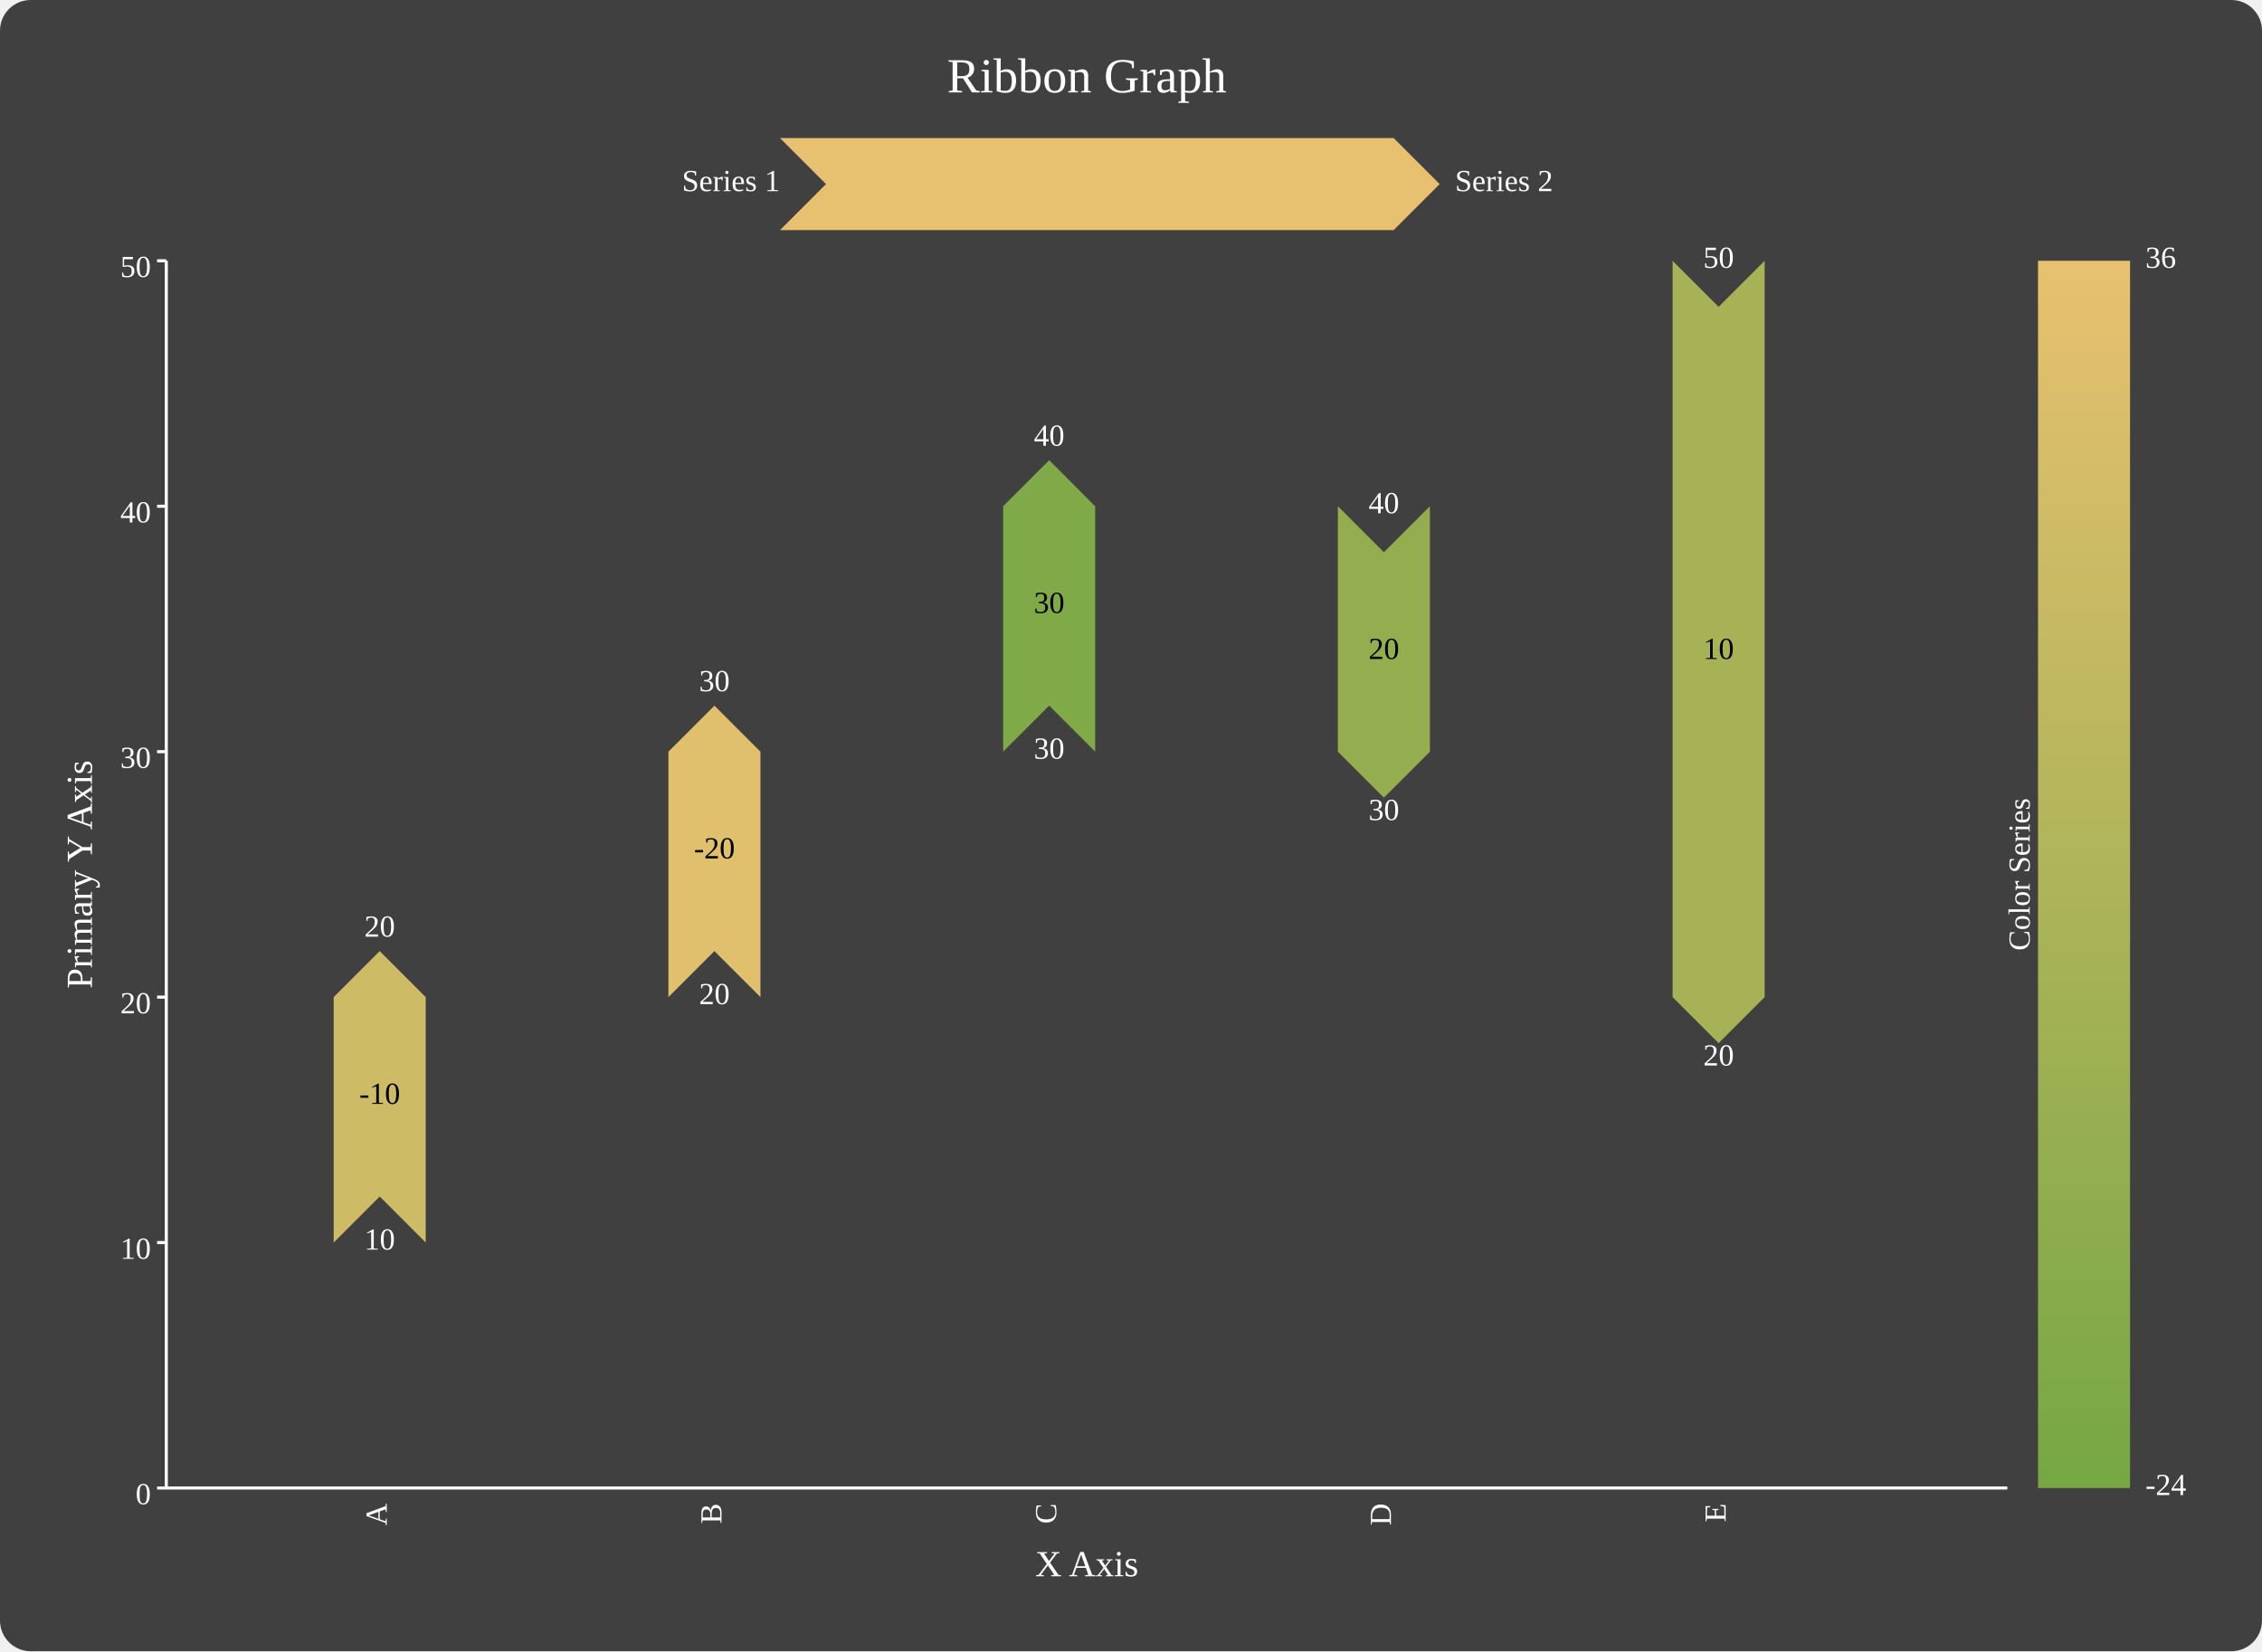
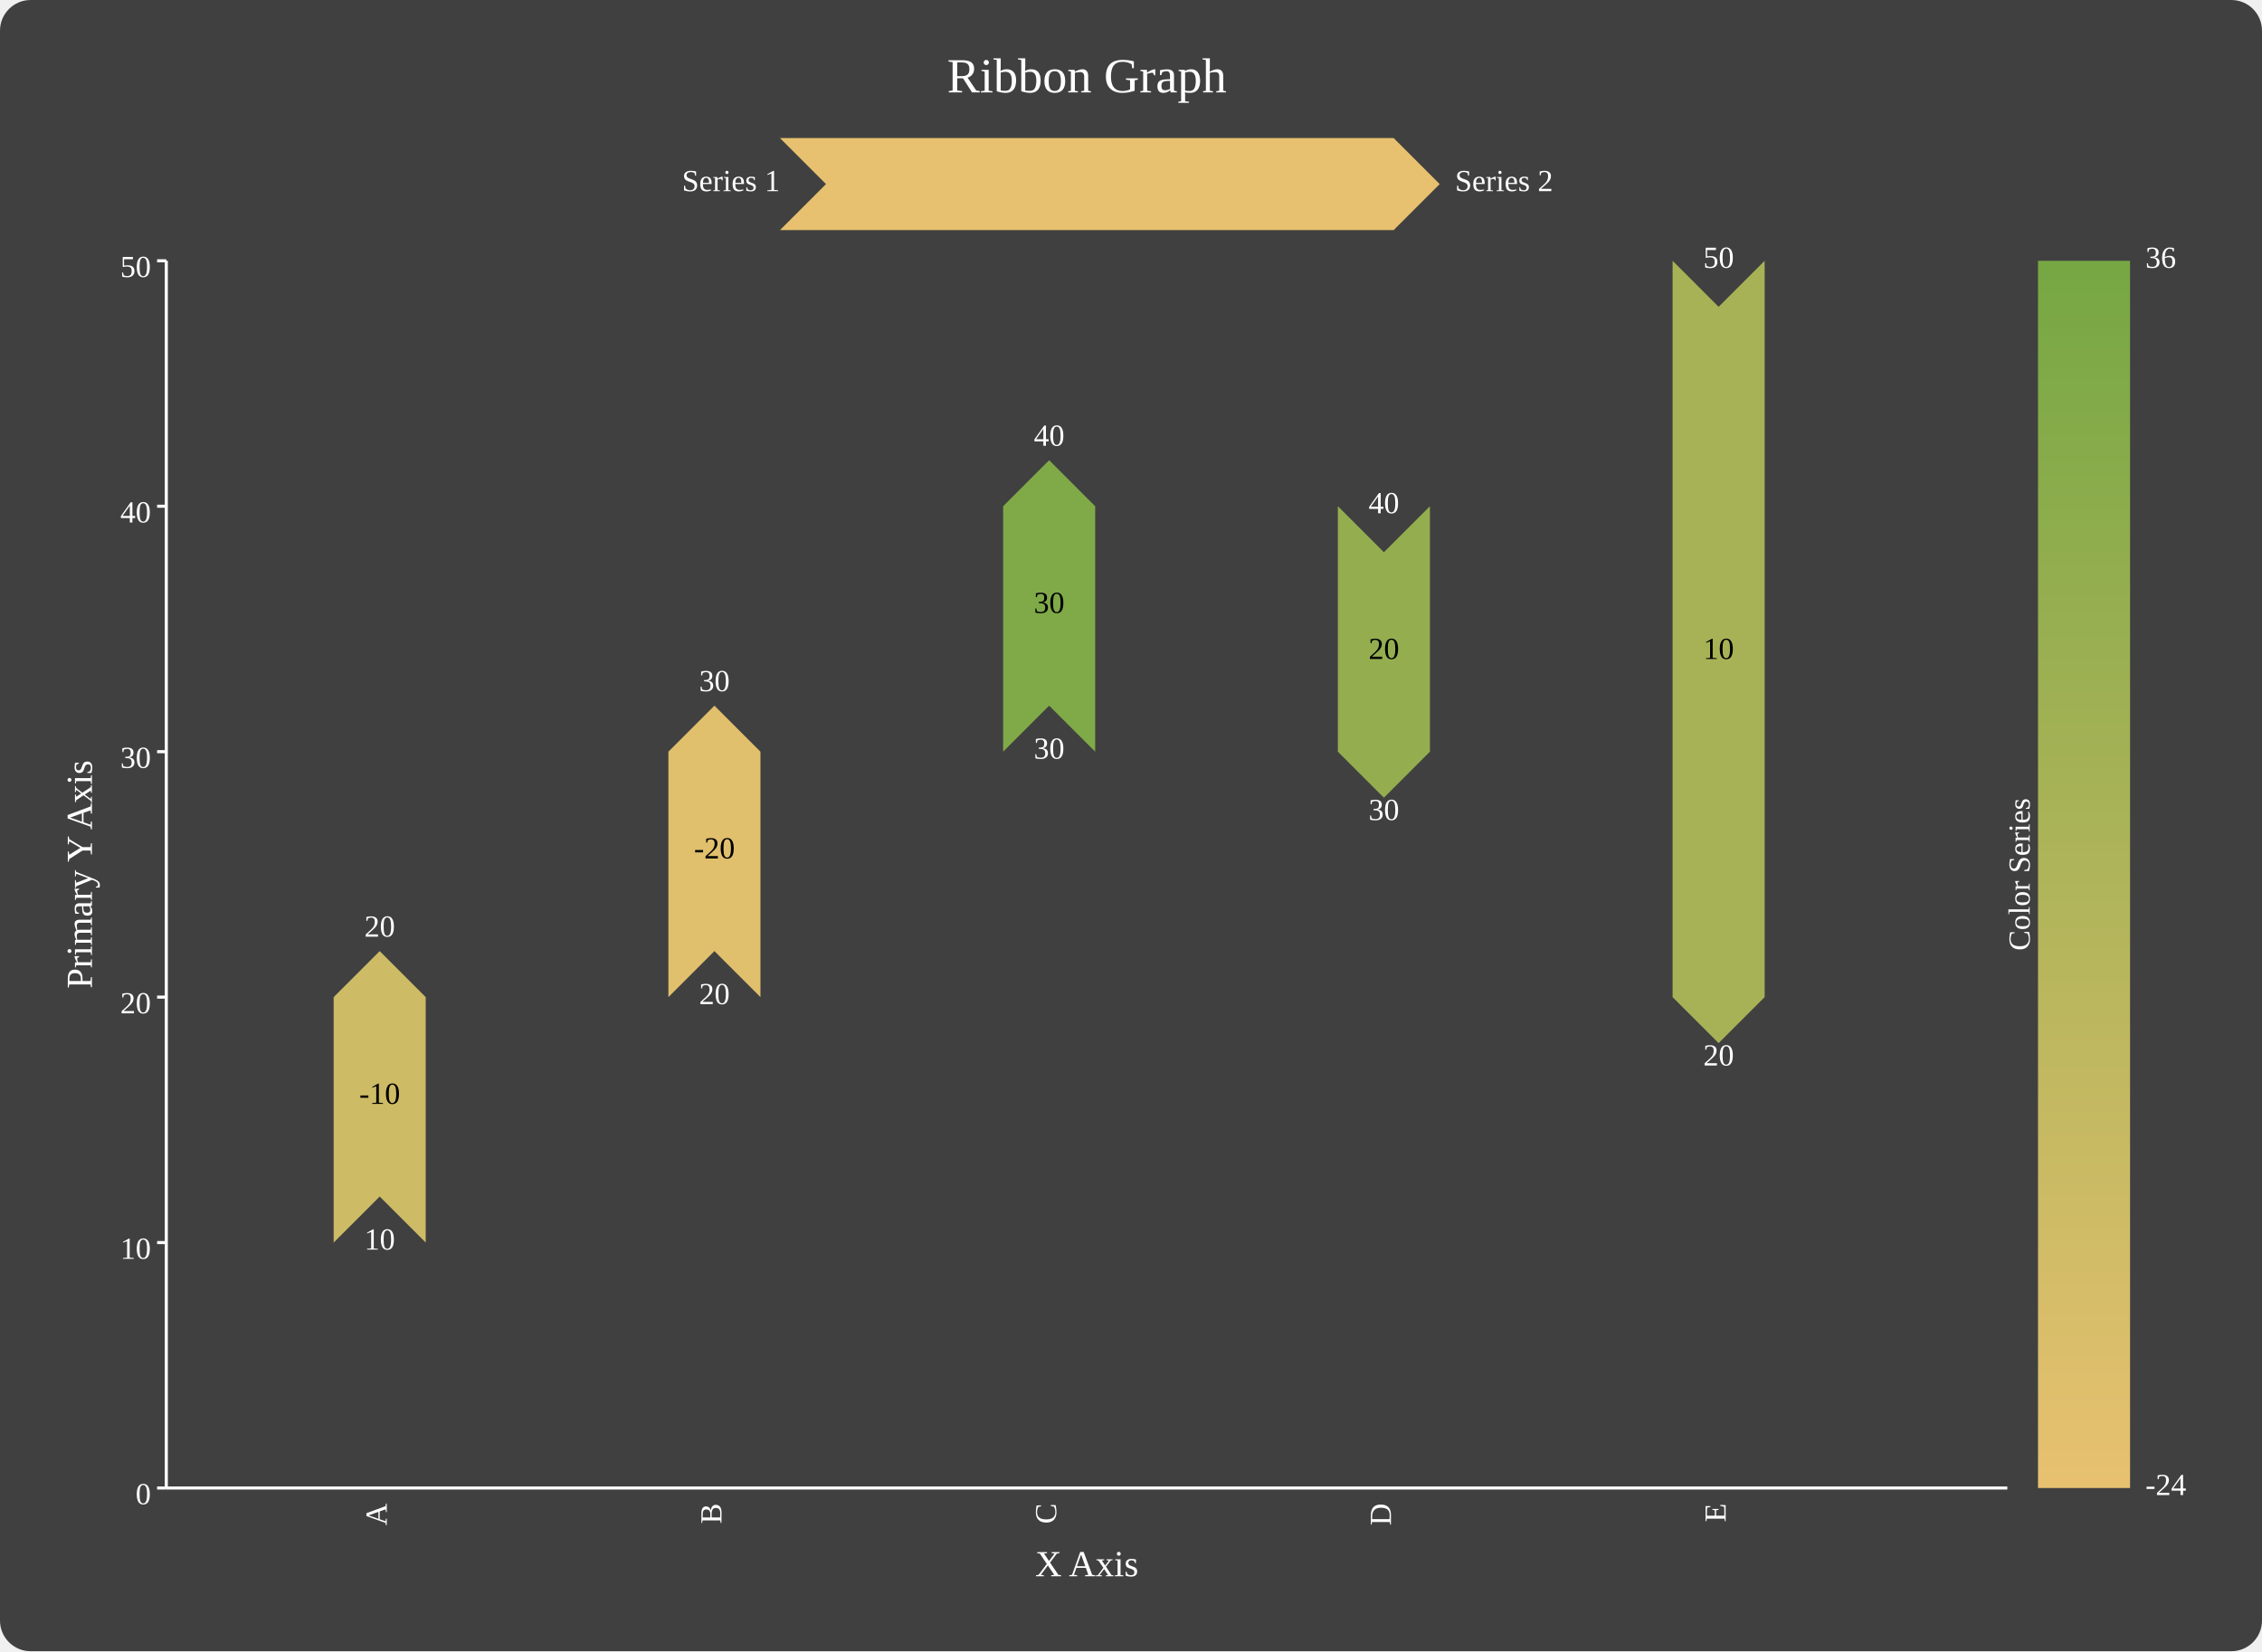
<svg xmlns="http://www.w3.org/2000/svg" width="737.2" height="538.2" viewBox="-54.2 -85.0 737.2 538.2">
  <defs>
    <linearGradient id="legend_grad" x1="0%" y1="0%" x2="0%" y2="100%">
-       <stop offset="0.0%" style="stop-color:#e8c170" />
-       <stop offset="100.0%" style="stop-color:#75a743" />
+       <stop offset="0.0%" style="stop-color:#75a743" />
+       <stop offset="100.0%" style="stop-color:#e8c170" />
    </linearGradient>
  </defs>
  <rect x="-54.2" y="-85.0" width="737.2" height="538.2" rx="10" ry="10" fill="#404040" />
  <path d="M200.0 -40 h200.0 l15.0 15.0 l-15.0 15.0 h-200.0 l15.0 -15.0" fill="#e8c170" />
  <text x="200.0" y="-25.0" font-size="10" fill="#ffffff" text-anchor="end" dominant-baseline="middle">Series 1</text>
  <text x="420.0" y="-25.0" font-size="10" fill="#ffffff" text-anchor="start" dominant-baseline="middle">Series 2</text>
  <rect x="610" y="0" width="30" height="400" fill="url(#legend_grad)" />
  <text x="605" y="200.0" font-size="10" fill="#ffffff" text-anchor="middle" dominant-baseline="middle" transform="rotate(-90 605 200.0)">Color Series</text>
  <text x="645" y="0" font-size="10" fill="#ffffff" text-anchor="start" dominant-baseline="middle">36</text>
  <text x="645" y="400" font-size="10" fill="#ffffff" text-anchor="start" dominant-baseline="middle">-24</text>
  <path d="M54.545 240.0 v80.0 l15.0 -15.0 l15.0 15.0 v-80.0 l-15.0 -15.0" fill="#cdbb66" />
  <text x="69.545" y="320.0" font-size="10" fill="#ffffff" text-anchor="middle" dominant-baseline="middle">10</text>
  <text x="69.545" y="218.0" font-size="10" fill="#ffffff" text-anchor="middle" dominant-baseline="middle">20</text>
  <text x="69.545" y="272.5" font-size="10" fill="#000000" text-anchor="middle" dominant-baseline="middle">-10</text>
  <path d="M163.636 160.0 v80.0 l15.0 -15.0 l15.0 15.0 v-80.0 l-15.0 -15.0" fill="#e0bf6d" />
  <text x="178.636" y="240.0" font-size="10" fill="#ffffff" text-anchor="middle" dominant-baseline="middle">20</text>
  <text x="178.636" y="138.0" font-size="10" fill="#ffffff" text-anchor="middle" dominant-baseline="middle">30</text>
  <text x="178.636" y="192.5" font-size="10" fill="#000000" text-anchor="middle" dominant-baseline="middle">-20</text>
  <path d="M272.727 80.0 v80.0 l15.0 -15.0 l15.0 15.0 v-80.0 l-15.0 -15.0" fill="#80aa48" />
  <text x="287.727" y="160.0" font-size="10" fill="#ffffff" text-anchor="middle" dominant-baseline="middle">30</text>
  <text x="287.727" y="58.0" font-size="10" fill="#ffffff" text-anchor="middle" dominant-baseline="middle">40</text>
  <text x="287.727" y="112.5" font-size="10" fill="#000000" text-anchor="middle" dominant-baseline="middle">30</text>
  <path d="M381.818 80.0 v80.0 l15.0 15.0 l15.0 -15.0 v-80.0 l-15.0 15.0" fill="#94ae4f" />
  <text x="396.818" y="80.0" font-size="10" fill="#ffffff" text-anchor="middle" dominant-baseline="middle">40</text>
  <text x="396.818" y="180.0" font-size="10" fill="#ffffff" text-anchor="middle" dominant-baseline="middle">30</text>
  <text x="396.818" y="127.5" font-size="10" fill="#000000" text-anchor="middle" dominant-baseline="middle">20</text>
  <path d="M490.909 0.0 v240.0 l15.0 15.0 l15.0 -15.0 v-240.0 l-15.0 15.0" fill="#a7b256" />
  <text x="505.909" y="0.0" font-size="10" fill="#ffffff" text-anchor="middle" dominant-baseline="middle">50</text>
  <text x="505.909" y="260.0" font-size="10" fill="#ffffff" text-anchor="middle" dominant-baseline="middle">20</text>
  <text x="505.909" y="127.5" font-size="10" fill="#000000" text-anchor="middle" dominant-baseline="middle">10</text>
  <line x1="0" y1="0" x2="0" y2="400" stroke="#ffffff" stroke-width="1" />
  <line x1="0" y1="400" x2="600" y2="400" stroke="#ffffff" stroke-width="1" />
  <text x="69.545" y="405" font-size="10" fill="#ffffff" text-anchor="end" dominant-baseline="middle" transform="rotate(-90 69.54545 405)">A</text>
  <text x="178.636" y="405" font-size="10" fill="#ffffff" text-anchor="end" dominant-baseline="middle" transform="rotate(-90 178.6364 405)">B</text>
  <text x="287.727" y="405" font-size="10" fill="#ffffff" text-anchor="end" dominant-baseline="middle" transform="rotate(-90 287.7273 405)">C</text>
  <text x="396.818" y="405" font-size="10" fill="#ffffff" text-anchor="end" dominant-baseline="middle" transform="rotate(-90 396.8182 405)">D</text>
  <text x="505.909" y="405" font-size="10" fill="#ffffff" text-anchor="end" dominant-baseline="middle" transform="rotate(-90 505.9091 405)">E</text>
  <text x="-5" y="403.0" font-size="10" fill="#ffffff" text-anchor="end" dominant-baseline="middle">0</text>
  <line x1="0" y1="400.0" x2="-3" y2="400.0" stroke="#ffffff" stroke-width="1" />
  <text x="-5" y="323.0" font-size="10" fill="#ffffff" text-anchor="end" dominant-baseline="middle">10</text>
  <line x1="0" y1="320.0" x2="-3" y2="320.0" stroke="#ffffff" stroke-width="1" />
  <text x="-5" y="243.0" font-size="10" fill="#ffffff" text-anchor="end" dominant-baseline="middle">20</text>
  <line x1="0" y1="240.0" x2="-3" y2="240.0" stroke="#ffffff" stroke-width="1" />
  <text x="-5" y="163.0" font-size="10" fill="#ffffff" text-anchor="end" dominant-baseline="middle">30</text>
  <line x1="0" y1="160.0" x2="-3" y2="160.0" stroke="#ffffff" stroke-width="1" />
  <text x="-5" y="83.0" font-size="10" fill="#ffffff" text-anchor="end" dominant-baseline="middle">40</text>
  <line x1="0" y1="80.0" x2="-3" y2="80.0" stroke="#ffffff" stroke-width="1" />
  <text x="-5" y="3.0" font-size="10" fill="#ffffff" text-anchor="end" dominant-baseline="middle">50</text>
  <line x1="0" y1="0.0" x2="-3" y2="0.0" stroke="#ffffff" stroke-width="1" />
  <text x="300.0" y="426.0" font-size="12" fill="#ffffff" text-anchor="middle" dominant-baseline="middle">X Axis</text>
  <text x="-27.0" y="200.0" font-size="12" fill="#ffffff" text-anchor="middle" dominant-baseline="middle" transform="rotate(-90 -27.0 200.0)">Primary Y Axis</text>
  <text x="300.0" y="-65.0" font-size="16" fill="#ffffff" text-anchor="middle" dominant-baseline="text-top">Ribbon Graph</text>
</svg>
